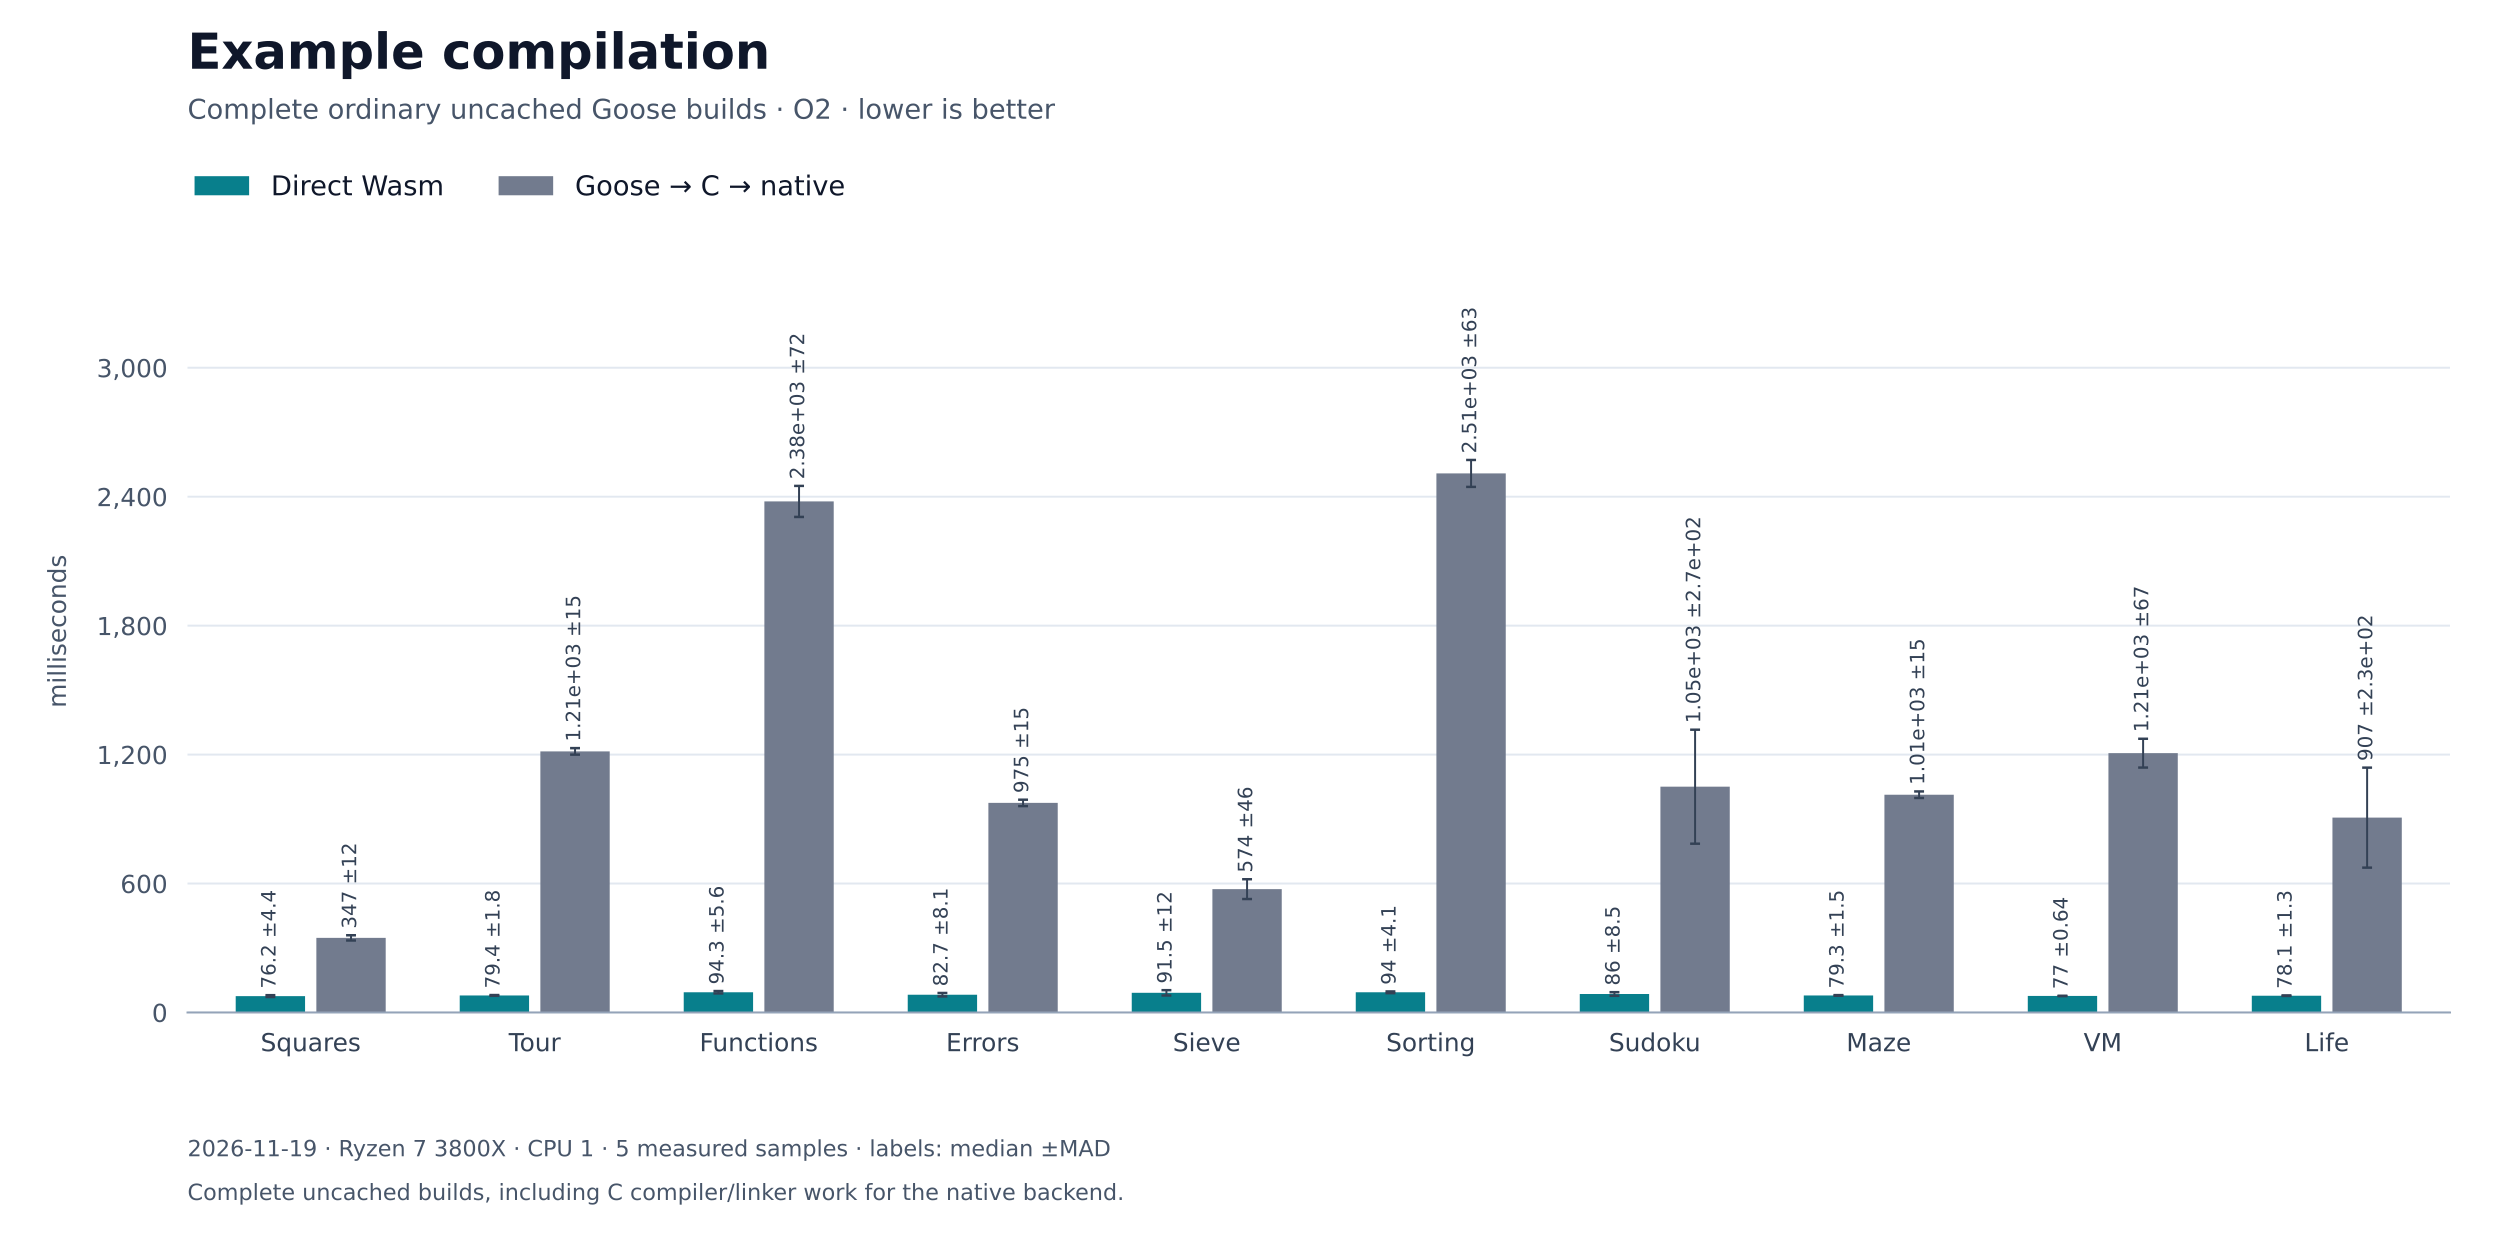
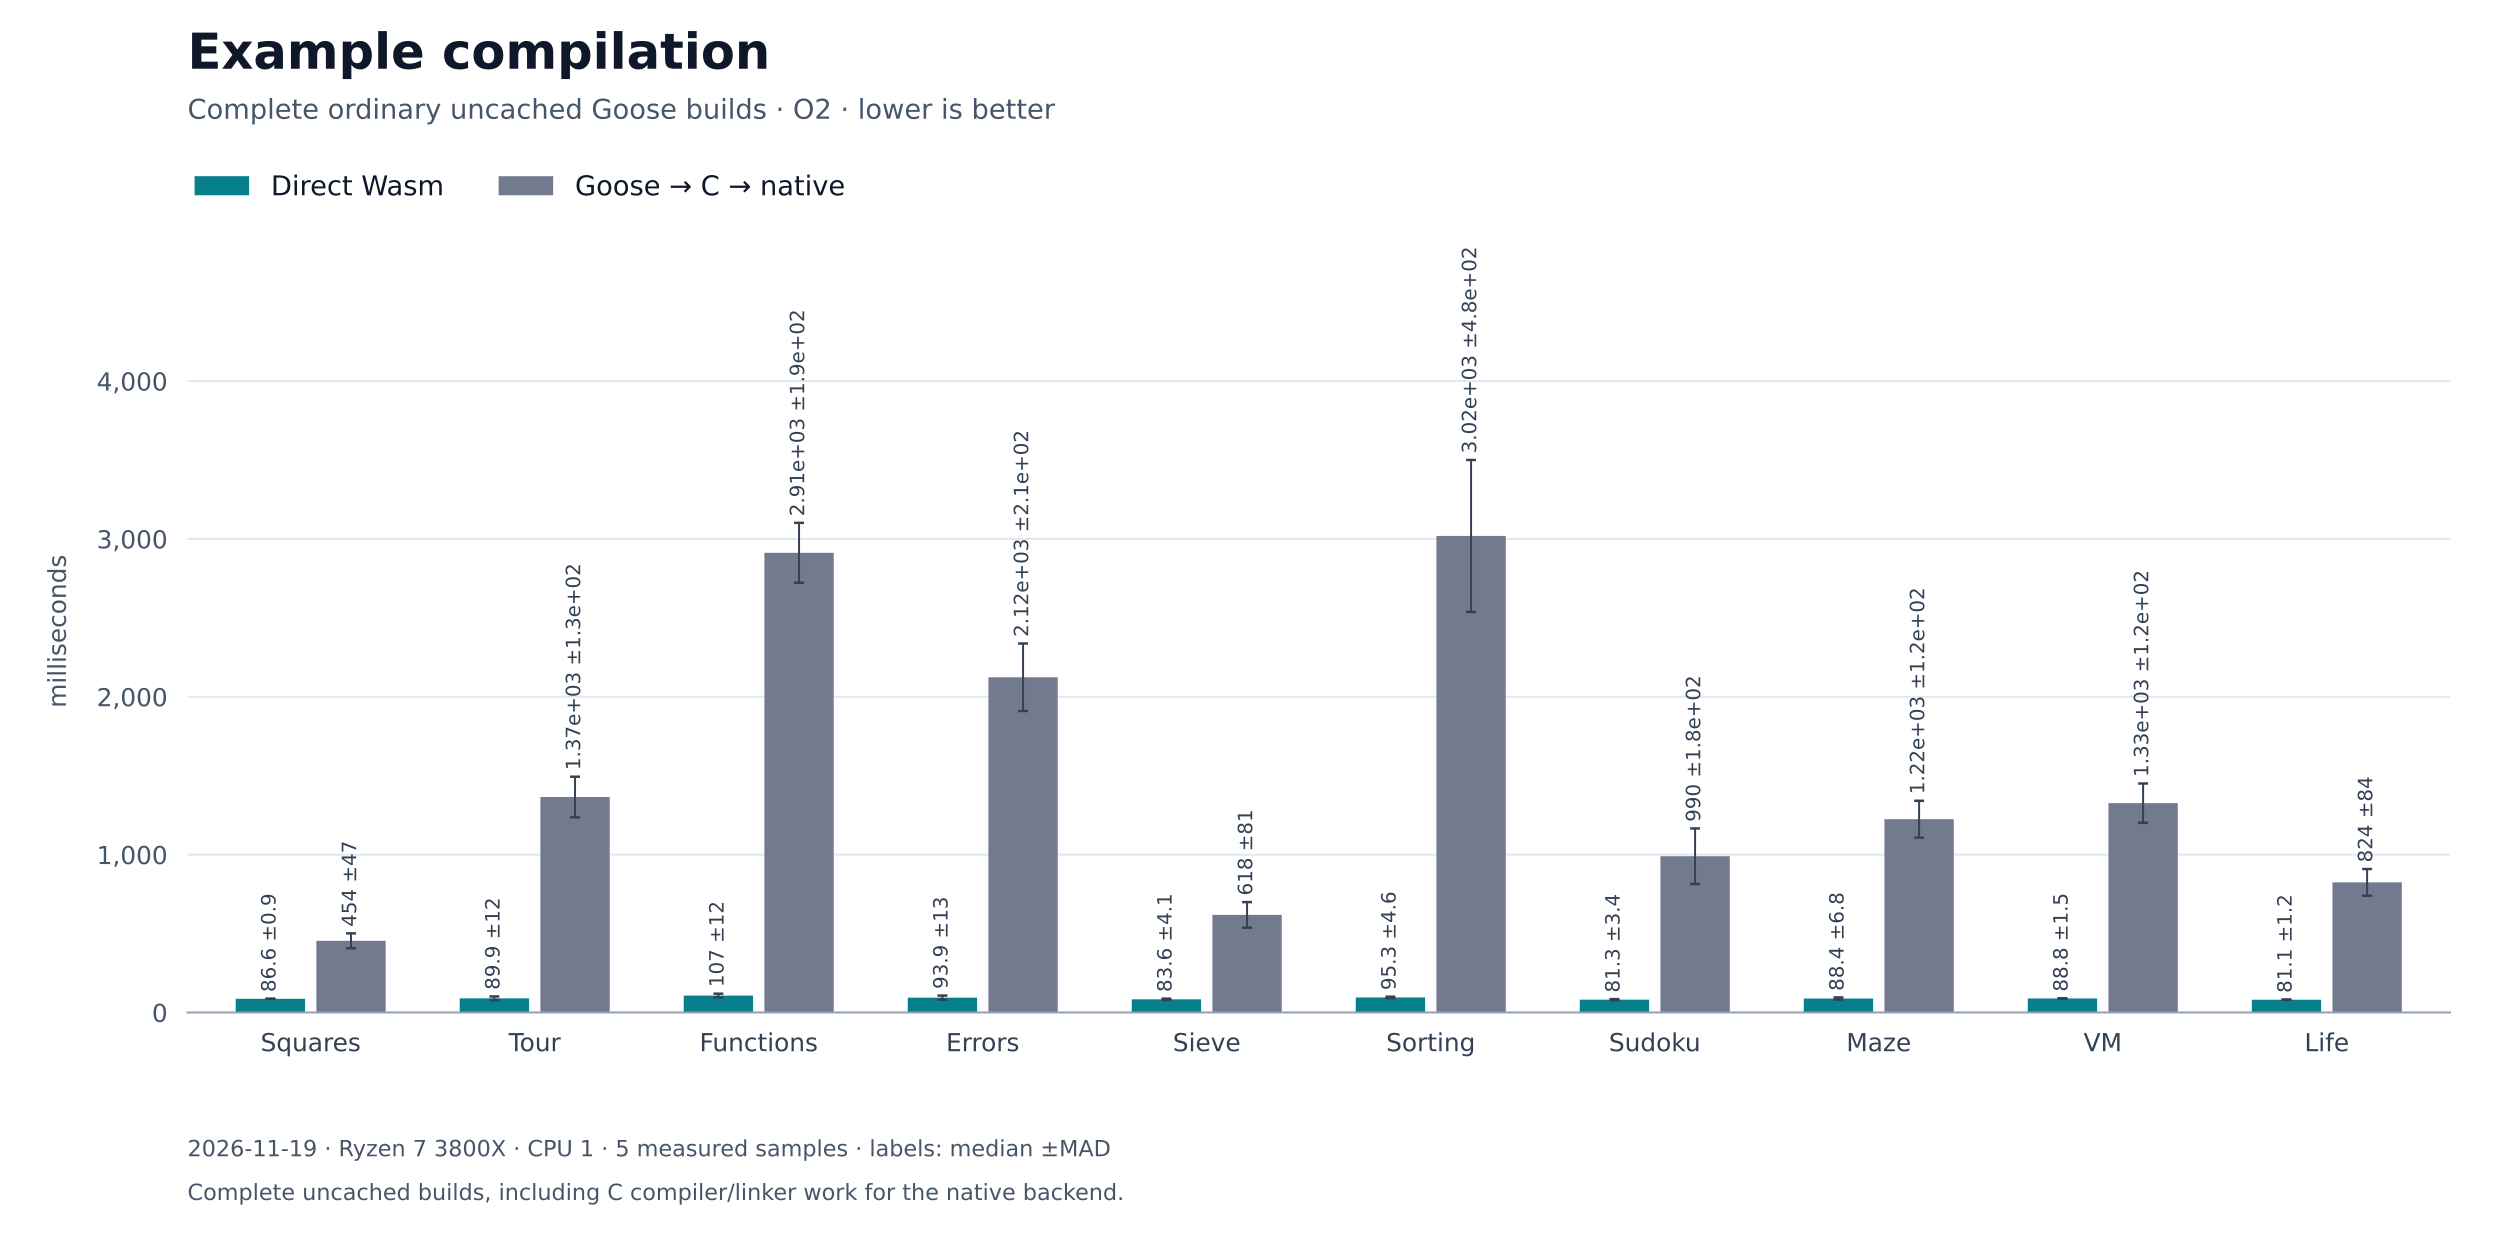
<svg xmlns="http://www.w3.org/2000/svg" xmlns:xlink="http://www.w3.org/1999/xlink" width="1008pt" height="504pt" viewBox="0 0 1008 504" version="1.1">
  <defs>
    <style type="text/css">*{stroke-linejoin: round; stroke-linecap: butt}</style>
  </defs>
  <g id="figure_1">
    <g id="patch_1">
      <path d="M 0 504 L 1008 504 L 1008 0 L 0 0 z " style="fill: #ffffff" />
    </g>
    <g id="axes_1">
      <g id="patch_2">
        <path d="M 75.6 408.24 L 987.84 408.24 L 987.84 100.8 L 75.6 100.8 z " style="fill: #ffffff" />
      </g>
      <g id="matplotlib.axis_1">
        <g id="xtick_1">
          <g id="line2d_1" />
          <g id="text_1">
            <text style="font-size: 10px; font-family: 'DejaVu Sans'; text-anchor: middle; fill: #334155" x="125.276" y="423.838" transform="rotate(-0 125.2764 423.8377)">Squares</text>
          </g>
        </g>
        <g id="xtick_2">
          <g id="line2d_2" />
          <g id="text_2">
            <text style="font-size: 10px; font-family: 'DejaVu Sans'; text-anchor: middle; fill: #334155" x="215.597" y="423.838" transform="rotate(-0 215.5972 423.8377)">Tour</text>
          </g>
        </g>
        <g id="xtick_3">
          <g id="line2d_3" />
          <g id="text_3">
            <text style="font-size: 10px; font-family: 'DejaVu Sans'; text-anchor: middle; fill: #334155" x="305.918" y="423.838" transform="rotate(-0 305.918 423.8384)">Functions</text>
          </g>
        </g>
        <g id="xtick_4">
          <g id="line2d_4" />
          <g id="text_4">
            <text style="font-size: 10px; font-family: 'DejaVu Sans'; text-anchor: middle; fill: #334155" x="396.239" y="423.838" transform="rotate(-0 396.2388 423.8377)">Errors</text>
          </g>
        </g>
        <g id="xtick_5">
          <g id="line2d_5" />
          <g id="text_5">
            <text style="font-size: 10px; font-family: 'DejaVu Sans'; text-anchor: middle; fill: #334155" x="486.56" y="423.838" transform="rotate(-0 486.5596 423.8384)">Sieve</text>
          </g>
        </g>
        <g id="xtick_6">
          <g id="line2d_6" />
          <g id="text_6">
            <text style="font-size: 10px; font-family: 'DejaVu Sans'; text-anchor: middle; fill: #334155" x="576.88" y="423.838" transform="rotate(-0 576.8804 423.8384)">Sorting</text>
          </g>
        </g>
        <g id="xtick_7">
          <g id="line2d_7" />
          <g id="text_7">
            <text style="font-size: 10px; font-family: 'DejaVu Sans'; text-anchor: middle; fill: #334155" x="667.201" y="423.838" transform="rotate(-0 667.2012 423.8384)">Sudoku</text>
          </g>
        </g>
        <g id="xtick_8">
          <g id="line2d_8" />
          <g id="text_8">
            <text style="font-size: 10px; font-family: 'DejaVu Sans'; text-anchor: middle; fill: #334155" x="757.522" y="423.838" transform="rotate(-0 757.522 423.8377)">Maze</text>
          </g>
        </g>
        <g id="xtick_9">
          <g id="line2d_9" />
          <g id="text_9">
            <text style="font-size: 10px; font-family: 'DejaVu Sans'; text-anchor: middle; fill: #334155" x="847.843" y="423.838" transform="rotate(-0 847.8428 423.8377)">VM</text>
          </g>
        </g>
        <g id="xtick_10">
          <g id="line2d_10" />
          <g id="text_10">
            <text style="font-size: 10px; font-family: 'DejaVu Sans'; text-anchor: middle; fill: #334155" x="938.164" y="423.838" transform="rotate(-0 938.1636 423.8384)">Life</text>
          </g>
        </g>
      </g>
      <g id="matplotlib.axis_2">
        <g id="ytick_1">
          <g id="line2d_11">
            <path d="M 75.6 408.24 L 987.84 408.24 " clip-path="url(#p27fe2b42cb)" style="fill: none; stroke: #e2e8f0; stroke-width: 0.8; stroke-linecap: square" />
          </g>
          <g id="line2d_12" />
          <g id="text_11">
            <text style="font-size: 10px; font-family: 'DejaVu Sans'; text-anchor: end; fill: #475569" x="67.6" y="412.039" transform="rotate(-0 67.6 412.0388)">0</text>
          </g>
        </g>
        <g id="ytick_2">
          <g id="line2d_13">
-             <path d="M 75.6 356.248 L 987.84 356.248 " clip-path="url(#p27fe2b42cb)" style="fill: none; stroke: #e2e8f0; stroke-width: 0.8; stroke-linecap: square" />
+             <path d="M 75.6 344.595 L 987.84 344.595 " clip-path="url(#p27fe2b42cb)" style="fill: none; stroke: #e2e8f0; stroke-width: 0.8; stroke-linecap: square" />
          </g>
          <g id="line2d_14" />
          <g id="text_12">
-             <text style="font-size: 10px; font-family: 'DejaVu Sans'; text-anchor: end; fill: #475569" x="67.6" y="360.047" transform="rotate(-0 67.6 360.0468)">600</text>
+             <text style="font-size: 10px; font-family: 'DejaVu Sans'; text-anchor: end; fill: #475569" x="67.6" y="348.394" transform="rotate(-0 67.6 348.3937)">1,000</text>
          </g>
        </g>
        <g id="ytick_3">
          <g id="line2d_15">
-             <path d="M 75.6 304.256 L 987.84 304.256 " clip-path="url(#p27fe2b42cb)" style="fill: none; stroke: #e2e8f0; stroke-width: 0.8; stroke-linecap: square" />
+             <path d="M 75.6 280.95 L 987.84 280.95 " clip-path="url(#p27fe2b42cb)" style="fill: none; stroke: #e2e8f0; stroke-width: 0.8; stroke-linecap: square" />
          </g>
          <g id="line2d_16" />
          <g id="text_13">
-             <text style="font-size: 10px; font-family: 'DejaVu Sans'; text-anchor: end; fill: #475569" x="67.6" y="308.055" transform="rotate(-0 67.6 308.0549)">1,200</text>
+             <text style="font-size: 10px; font-family: 'DejaVu Sans'; text-anchor: end; fill: #475569" x="67.6" y="284.749" transform="rotate(-0 67.6 284.7486)">2,000</text>
          </g>
        </g>
        <g id="ytick_4">
          <g id="line2d_17">
-             <path d="M 75.6 252.264 L 987.84 252.264 " clip-path="url(#p27fe2b42cb)" style="fill: none; stroke: #e2e8f0; stroke-width: 0.8; stroke-linecap: square" />
+             <path d="M 75.6 217.305 L 987.84 217.305 " clip-path="url(#p27fe2b42cb)" style="fill: none; stroke: #e2e8f0; stroke-width: 0.8; stroke-linecap: square" />
          </g>
          <g id="line2d_18" />
          <g id="text_14">
-             <text style="font-size: 10px; font-family: 'DejaVu Sans'; text-anchor: end; fill: #475569" x="67.6" y="256.063" transform="rotate(-0 67.6 256.0629)">1,800</text>
+             <text style="font-size: 10px; font-family: 'DejaVu Sans'; text-anchor: end; fill: #475569" x="67.6" y="221.103" transform="rotate(-0 67.6 221.1035)">3,000</text>
          </g>
        </g>
        <g id="ytick_5">
          <g id="line2d_19">
-             <path d="M 75.6 200.272 L 987.84 200.272 " clip-path="url(#p27fe2b42cb)" style="fill: none; stroke: #e2e8f0; stroke-width: 0.8; stroke-linecap: square" />
+             <path d="M 75.6 153.659 L 987.84 153.659 " clip-path="url(#p27fe2b42cb)" style="fill: none; stroke: #e2e8f0; stroke-width: 0.8; stroke-linecap: square" />
          </g>
          <g id="line2d_20" />
          <g id="text_15">
-             <text style="font-size: 10px; font-family: 'DejaVu Sans'; text-anchor: end; fill: #475569" x="67.6" y="204.071" transform="rotate(-0 67.6 204.0709)">2,400</text>
-           </g>
-         </g>
-         <g id="ytick_6">
-           <g id="line2d_21">
-             <path d="M 75.6 148.28 L 987.84 148.28 " clip-path="url(#p27fe2b42cb)" style="fill: none; stroke: #e2e8f0; stroke-width: 0.8; stroke-linecap: square" />
-           </g>
-           <g id="line2d_22" />
-           <g id="text_16">
-             <text style="font-size: 10px; font-family: 'DejaVu Sans'; text-anchor: end; fill: #475569" x="67.6" y="152.079" transform="rotate(-0 67.6 152.0789)">3,000</text>
-           </g>
-         </g>
-         <g id="text_17">
+             <text style="font-size: 10px; font-family: 'DejaVu Sans'; text-anchor: end; fill: #475569" x="67.6" y="157.458" transform="rotate(-0 67.6 157.4583)">4,000</text>
+           </g>
+         </g>
+         <g id="text_16">
          <text style="font-size: 10px; font-family: 'DejaVu Sans'; text-anchor: middle; fill: #475569" x="26.57" y="254.52" transform="rotate(-90 26.56953 254.52)">milliseconds</text>
        </g>
      </g>
      <g id="patch_3">
-         <path d="M 95.037 408.24 L 123 408.24 L 123 401.634 L 95.037 401.634 z " clip-path="url(#p27fe2b42cb)" style="fill: #087f8c" />
+         <path d="M 95.037 408.24 L 123 408.24 L 123 402.728 L 95.037 402.728 z " clip-path="url(#p27fe2b42cb)" style="fill: #087f8c" />
      </g>
      <g id="patch_4">
-         <path d="M 185.358 408.24 L 213.321 408.24 L 213.321 401.359 L 185.358 401.359 z " clip-path="url(#p27fe2b42cb)" style="fill: #087f8c" />
+         <path d="M 185.358 408.24 L 213.321 408.24 L 213.321 402.517 L 185.358 402.517 z " clip-path="url(#p27fe2b42cb)" style="fill: #087f8c" />
      </g>
      <g id="patch_5">
-         <path d="M 275.679 408.24 L 303.642 408.24 L 303.642 400.071 L 275.679 400.071 z " clip-path="url(#p27fe2b42cb)" style="fill: #087f8c" />
+         <path d="M 275.679 408.24 L 303.642 408.24 L 303.642 401.42 L 275.679 401.42 z " clip-path="url(#p27fe2b42cb)" style="fill: #087f8c" />
      </g>
      <g id="patch_6">
-         <path d="M 365.999 408.24 L 393.963 408.24 L 393.963 401.07 L 365.999 401.07 z " clip-path="url(#p27fe2b42cb)" style="fill: #087f8c" />
+         <path d="M 365.999 408.24 L 393.963 408.24 L 393.963 402.262 L 365.999 402.262 z " clip-path="url(#p27fe2b42cb)" style="fill: #087f8c" />
      </g>
      <g id="patch_7">
-         <path d="M 456.32 408.24 L 484.284 408.24 L 484.284 400.31 L 456.32 400.31 z " clip-path="url(#p27fe2b42cb)" style="fill: #087f8c" />
+         <path d="M 456.32 408.24 L 484.284 408.24 L 484.284 402.919 L 456.32 402.919 z " clip-path="url(#p27fe2b42cb)" style="fill: #087f8c" />
      </g>
      <g id="patch_8">
-         <path d="M 546.641 408.24 L 574.604 408.24 L 574.604 400.091 L 546.641 400.091 z " clip-path="url(#p27fe2b42cb)" style="fill: #087f8c" />
+         <path d="M 546.641 408.24 L 574.604 408.24 L 574.604 402.173 L 546.641 402.173 z " clip-path="url(#p27fe2b42cb)" style="fill: #087f8c" />
      </g>
      <g id="patch_9">
-         <path d="M 636.962 408.24 L 664.925 408.24 L 664.925 400.788 L 636.962 400.788 z " clip-path="url(#p27fe2b42cb)" style="fill: #087f8c" />
+         <path d="M 636.962 408.24 L 664.925 408.24 L 664.925 403.066 L 636.962 403.066 z " clip-path="url(#p27fe2b42cb)" style="fill: #087f8c" />
      </g>
      <g id="patch_10">
-         <path d="M 727.283 408.24 L 755.246 408.24 L 755.246 401.365 L 727.283 401.365 z " clip-path="url(#p27fe2b42cb)" style="fill: #087f8c" />
+         <path d="M 727.283 408.24 L 755.246 408.24 L 755.246 402.613 L 727.283 402.613 z " clip-path="url(#p27fe2b42cb)" style="fill: #087f8c" />
      </g>
      <g id="patch_11">
-         <path d="M 817.603 408.24 L 845.567 408.24 L 845.567 401.567 L 817.603 401.567 z " clip-path="url(#p27fe2b42cb)" style="fill: #087f8c" />
+         <path d="M 817.603 408.24 L 845.567 408.24 L 845.567 402.588 L 817.603 402.588 z " clip-path="url(#p27fe2b42cb)" style="fill: #087f8c" />
      </g>
      <g id="patch_12">
-         <path d="M 907.924 408.24 L 935.887 408.24 L 935.887 401.469 L 907.924 401.469 z " clip-path="url(#p27fe2b42cb)" style="fill: #087f8c" />
+         <path d="M 907.924 408.24 L 935.887 408.24 L 935.887 403.08 L 907.924 403.08 z " clip-path="url(#p27fe2b42cb)" style="fill: #087f8c" />
      </g>
      <g id="patch_13">
-         <path d="M 127.553 408.24 L 155.516 408.24 L 155.516 378.151 L 127.553 378.151 z " clip-path="url(#p27fe2b42cb)" style="fill: #727b8e" />
+         <path d="M 127.553 408.24 L 155.516 408.24 L 155.516 379.329 L 127.553 379.329 z " clip-path="url(#p27fe2b42cb)" style="fill: #727b8e" />
      </g>
      <g id="patch_14">
-         <path d="M 217.873 408.24 L 245.837 408.24 L 245.837 302.961 L 217.873 302.961 z " clip-path="url(#p27fe2b42cb)" style="fill: #727b8e" />
+         <path d="M 217.873 408.24 L 245.837 408.24 L 245.837 321.35 L 217.873 321.35 z " clip-path="url(#p27fe2b42cb)" style="fill: #727b8e" />
      </g>
      <g id="patch_15">
-         <path d="M 308.194 408.24 L 336.157 408.24 L 336.157 202.167 L 308.194 202.167 z " clip-path="url(#p27fe2b42cb)" style="fill: #727b8e" />
+         <path d="M 308.194 408.24 L 336.157 408.24 L 336.157 222.886 L 308.194 222.886 z " clip-path="url(#p27fe2b42cb)" style="fill: #727b8e" />
      </g>
      <g id="patch_16">
-         <path d="M 398.515 408.24 L 426.478 408.24 L 426.478 323.727 L 398.515 323.727 z " clip-path="url(#p27fe2b42cb)" style="fill: #727b8e" />
+         <path d="M 398.515 408.24 L 426.478 408.24 L 426.478 273.061 L 398.515 273.061 z " clip-path="url(#p27fe2b42cb)" style="fill: #727b8e" />
      </g>
      <g id="patch_17">
-         <path d="M 488.836 408.24 L 516.799 408.24 L 516.799 358.495 L 488.836 358.495 z " clip-path="url(#p27fe2b42cb)" style="fill: #727b8e" />
+         <path d="M 488.836 408.24 L 516.799 408.24 L 516.799 368.877 L 488.836 368.877 z " clip-path="url(#p27fe2b42cb)" style="fill: #727b8e" />
      </g>
      <g id="patch_18">
-         <path d="M 579.156 408.24 L 607.12 408.24 L 607.12 190.886 L 579.156 190.886 z " clip-path="url(#p27fe2b42cb)" style="fill: #727b8e" />
+         <path d="M 579.156 408.24 L 607.12 408.24 L 607.12 216.083 L 579.156 216.083 z " clip-path="url(#p27fe2b42cb)" style="fill: #727b8e" />
      </g>
      <g id="patch_19">
-         <path d="M 669.477 408.24 L 697.441 408.24 L 697.441 317.197 L 669.477 317.197 z " clip-path="url(#p27fe2b42cb)" style="fill: #727b8e" />
+         <path d="M 669.477 408.24 L 697.441 408.24 L 697.441 345.211 L 669.477 345.211 z " clip-path="url(#p27fe2b42cb)" style="fill: #727b8e" />
      </g>
      <g id="patch_20">
-         <path d="M 759.798 408.24 L 787.761 408.24 L 787.761 320.431 L 759.798 320.431 z " clip-path="url(#p27fe2b42cb)" style="fill: #727b8e" />
+         <path d="M 759.798 408.24 L 787.761 408.24 L 787.761 330.304 L 759.798 330.304 z " clip-path="url(#p27fe2b42cb)" style="fill: #727b8e" />
      </g>
      <g id="patch_21">
-         <path d="M 850.119 408.24 L 878.082 408.24 L 878.082 303.675 L 850.119 303.675 z " clip-path="url(#p27fe2b42cb)" style="fill: #727b8e" />
+         <path d="M 850.119 408.24 L 878.082 408.24 L 878.082 323.833 L 850.119 323.833 z " clip-path="url(#p27fe2b42cb)" style="fill: #727b8e" />
      </g>
      <g id="patch_22">
-         <path d="M 940.44 408.24 L 968.403 408.24 L 968.403 329.66 L 940.44 329.66 z " clip-path="url(#p27fe2b42cb)" style="fill: #727b8e" />
+         <path d="M 940.44 408.24 L 968.403 408.24 L 968.403 355.767 L 940.44 355.767 z " clip-path="url(#p27fe2b42cb)" style="fill: #727b8e" />
      </g>
      <g id="LineCollection_1">
-         <path d="M 109.019 402.013 L 109.019 401.254 " clip-path="url(#p27fe2b42cb)" style="fill: none; stroke: #334155; stroke-width: 0.8" />
-         <path d="M 199.339 401.511 L 199.339 401.206 " clip-path="url(#p27fe2b42cb)" style="fill: none; stroke: #334155; stroke-width: 0.8" />
-         <path d="M 289.66 400.558 L 289.66 399.585 " clip-path="url(#p27fe2b42cb)" style="fill: none; stroke: #334155; stroke-width: 0.8" />
-         <path d="M 379.981 401.772 L 379.981 400.369 " clip-path="url(#p27fe2b42cb)" style="fill: none; stroke: #334155; stroke-width: 0.8" />
-         <path d="M 470.302 401.39 L 470.302 399.23 " clip-path="url(#p27fe2b42cb)" style="fill: none; stroke: #334155; stroke-width: 0.8" />
-         <path d="M 560.623 400.444 L 560.623 399.739 " clip-path="url(#p27fe2b42cb)" style="fill: none; stroke: #334155; stroke-width: 0.8" />
-         <path d="M 650.943 401.521 L 650.943 400.055 " clip-path="url(#p27fe2b42cb)" style="fill: none; stroke: #334155; stroke-width: 0.8" />
-         <path d="M 741.264 401.495 L 741.264 401.236 " clip-path="url(#p27fe2b42cb)" style="fill: none; stroke: #334155; stroke-width: 0.8" />
-         <path d="M 831.585 401.622 L 831.585 401.512 " clip-path="url(#p27fe2b42cb)" style="fill: none; stroke: #334155; stroke-width: 0.8" />
-         <path d="M 921.906 401.581 L 921.906 401.357 " clip-path="url(#p27fe2b42cb)" style="fill: none; stroke: #334155; stroke-width: 0.8" />
-       </g>
-       <g id="line2d_23">
+         <path d="M 109.019 402.785 L 109.019 402.671 " clip-path="url(#p27fe2b42cb)" style="fill: none; stroke: #334155; stroke-width: 0.8" />
+         <path d="M 199.339 403.278 L 199.339 401.757 " clip-path="url(#p27fe2b42cb)" style="fill: none; stroke: #334155; stroke-width: 0.8" />
+         <path d="M 289.66 402.177 L 289.66 400.662 " clip-path="url(#p27fe2b42cb)" style="fill: none; stroke: #334155; stroke-width: 0.8" />
+         <path d="M 379.981 403.108 L 379.981 401.417 " clip-path="url(#p27fe2b42cb)" style="fill: none; stroke: #334155; stroke-width: 0.8" />
+         <path d="M 470.302 403.181 L 470.302 402.656 " clip-path="url(#p27fe2b42cb)" style="fill: none; stroke: #334155; stroke-width: 0.8" />
+         <path d="M 560.623 402.468 L 560.623 401.878 " clip-path="url(#p27fe2b42cb)" style="fill: none; stroke: #334155; stroke-width: 0.8" />
+         <path d="M 650.943 403.279 L 650.943 402.852 " clip-path="url(#p27fe2b42cb)" style="fill: none; stroke: #334155; stroke-width: 0.8" />
+         <path d="M 741.264 403.049 L 741.264 402.178 " clip-path="url(#p27fe2b42cb)" style="fill: none; stroke: #334155; stroke-width: 0.8" />
+         <path d="M 831.585 402.686 L 831.585 402.491 " clip-path="url(#p27fe2b42cb)" style="fill: none; stroke: #334155; stroke-width: 0.8" />
+         <path d="M 921.906 403.154 L 921.906 403.006 " clip-path="url(#p27fe2b42cb)" style="fill: none; stroke: #334155; stroke-width: 0.8" />
+       </g>
+       <g id="line2d_21">
        <defs>
          <path id="m630ef24590" d="M 2 0 L -2 -0 " style="stroke: #334155" />
        </defs>
        <g clip-path="url(#p27fe2b42cb)">
-           <use xlink:href="#m630ef24590" x="109.019" y="402.013" style="fill: #1f77b4; stroke: #334155" />
-           <use xlink:href="#m630ef24590" x="199.339" y="401.511" style="fill: #1f77b4; stroke: #334155" />
-           <use xlink:href="#m630ef24590" x="289.66" y="400.558" style="fill: #1f77b4; stroke: #334155" />
-           <use xlink:href="#m630ef24590" x="379.981" y="401.772" style="fill: #1f77b4; stroke: #334155" />
-           <use xlink:href="#m630ef24590" x="470.302" y="401.39" style="fill: #1f77b4; stroke: #334155" />
-           <use xlink:href="#m630ef24590" x="560.623" y="400.444" style="fill: #1f77b4; stroke: #334155" />
-           <use xlink:href="#m630ef24590" x="650.943" y="401.521" style="fill: #1f77b4; stroke: #334155" />
-           <use xlink:href="#m630ef24590" x="741.264" y="401.495" style="fill: #1f77b4; stroke: #334155" />
-           <use xlink:href="#m630ef24590" x="831.585" y="401.622" style="fill: #1f77b4; stroke: #334155" />
-           <use xlink:href="#m630ef24590" x="921.906" y="401.581" style="fill: #1f77b4; stroke: #334155" />
+           <use xlink:href="#m630ef24590" x="109.019" y="402.785" style="fill: #1f77b4; stroke: #334155" />
+           <use xlink:href="#m630ef24590" x="199.339" y="403.278" style="fill: #1f77b4; stroke: #334155" />
+           <use xlink:href="#m630ef24590" x="289.66" y="402.177" style="fill: #1f77b4; stroke: #334155" />
+           <use xlink:href="#m630ef24590" x="379.981" y="403.108" style="fill: #1f77b4; stroke: #334155" />
+           <use xlink:href="#m630ef24590" x="470.302" y="403.181" style="fill: #1f77b4; stroke: #334155" />
+           <use xlink:href="#m630ef24590" x="560.623" y="402.468" style="fill: #1f77b4; stroke: #334155" />
+           <use xlink:href="#m630ef24590" x="650.943" y="403.279" style="fill: #1f77b4; stroke: #334155" />
+           <use xlink:href="#m630ef24590" x="741.264" y="403.049" style="fill: #1f77b4; stroke: #334155" />
+           <use xlink:href="#m630ef24590" x="831.585" y="402.686" style="fill: #1f77b4; stroke: #334155" />
+           <use xlink:href="#m630ef24590" x="921.906" y="403.154" style="fill: #1f77b4; stroke: #334155" />
+         </g>
+       </g>
+       <g id="line2d_22">
+         <g clip-path="url(#p27fe2b42cb)">
+           <use xlink:href="#m630ef24590" x="109.019" y="402.671" style="fill: #1f77b4; stroke: #334155" />
+           <use xlink:href="#m630ef24590" x="199.339" y="401.757" style="fill: #1f77b4; stroke: #334155" />
+           <use xlink:href="#m630ef24590" x="289.66" y="400.662" style="fill: #1f77b4; stroke: #334155" />
+           <use xlink:href="#m630ef24590" x="379.981" y="401.417" style="fill: #1f77b4; stroke: #334155" />
+           <use xlink:href="#m630ef24590" x="470.302" y="402.656" style="fill: #1f77b4; stroke: #334155" />
+           <use xlink:href="#m630ef24590" x="560.623" y="401.878" style="fill: #1f77b4; stroke: #334155" />
+           <use xlink:href="#m630ef24590" x="650.943" y="402.852" style="fill: #1f77b4; stroke: #334155" />
+           <use xlink:href="#m630ef24590" x="741.264" y="402.178" style="fill: #1f77b4; stroke: #334155" />
+           <use xlink:href="#m630ef24590" x="831.585" y="402.491" style="fill: #1f77b4; stroke: #334155" />
+           <use xlink:href="#m630ef24590" x="921.906" y="403.006" style="fill: #1f77b4; stroke: #334155" />
+         </g>
+       </g>
+       <g id="LineCollection_2">
+         <path d="M 141.534 382.321 L 141.534 376.336 " clip-path="url(#p27fe2b42cb)" style="fill: none; stroke: #334155; stroke-width: 0.8" />
+         <path d="M 231.855 329.526 L 231.855 313.174 " clip-path="url(#p27fe2b42cb)" style="fill: none; stroke: #334155; stroke-width: 0.8" />
+         <path d="M 322.176 234.965 L 322.176 210.807 " clip-path="url(#p27fe2b42cb)" style="fill: none; stroke: #334155; stroke-width: 0.8" />
+         <path d="M 412.497 286.657 L 412.497 259.464 " clip-path="url(#p27fe2b42cb)" style="fill: none; stroke: #334155; stroke-width: 0.8" />
+         <path d="M 502.817 374.035 L 502.817 363.72 " clip-path="url(#p27fe2b42cb)" style="fill: none; stroke: #334155; stroke-width: 0.8" />
+         <path d="M 593.138 246.709 L 593.138 185.457 " clip-path="url(#p27fe2b42cb)" style="fill: none; stroke: #334155; stroke-width: 0.8" />
+         <path d="M 683.459 356.401 L 683.459 334.021 " clip-path="url(#p27fe2b42cb)" style="fill: none; stroke: #334155; stroke-width: 0.8" />
+         <path d="M 773.78 337.725 L 773.78 322.883 " clip-path="url(#p27fe2b42cb)" style="fill: none; stroke: #334155; stroke-width: 0.8" />
+         <path d="M 864.101 331.752 L 864.101 315.915 " clip-path="url(#p27fe2b42cb)" style="fill: none; stroke: #334155; stroke-width: 0.8" />
+         <path d="M 954.421 361.14 L 954.421 350.394 " clip-path="url(#p27fe2b42cb)" style="fill: none; stroke: #334155; stroke-width: 0.8" />
+       </g>
+       <g id="line2d_23">
+         <g clip-path="url(#p27fe2b42cb)">
+           <use xlink:href="#m630ef24590" x="141.534" y="382.321" style="fill: #1f77b4; stroke: #334155" />
+           <use xlink:href="#m630ef24590" x="231.855" y="329.526" style="fill: #1f77b4; stroke: #334155" />
+           <use xlink:href="#m630ef24590" x="322.176" y="234.965" style="fill: #1f77b4; stroke: #334155" />
+           <use xlink:href="#m630ef24590" x="412.497" y="286.657" style="fill: #1f77b4; stroke: #334155" />
+           <use xlink:href="#m630ef24590" x="502.817" y="374.035" style="fill: #1f77b4; stroke: #334155" />
+           <use xlink:href="#m630ef24590" x="593.138" y="246.709" style="fill: #1f77b4; stroke: #334155" />
+           <use xlink:href="#m630ef24590" x="683.459" y="356.401" style="fill: #1f77b4; stroke: #334155" />
+           <use xlink:href="#m630ef24590" x="773.78" y="337.725" style="fill: #1f77b4; stroke: #334155" />
+           <use xlink:href="#m630ef24590" x="864.101" y="331.752" style="fill: #1f77b4; stroke: #334155" />
+           <use xlink:href="#m630ef24590" x="954.421" y="361.14" style="fill: #1f77b4; stroke: #334155" />
        </g>
      </g>
      <g id="line2d_24">
        <g clip-path="url(#p27fe2b42cb)">
-           <use xlink:href="#m630ef24590" x="109.019" y="401.254" style="fill: #1f77b4; stroke: #334155" />
-           <use xlink:href="#m630ef24590" x="199.339" y="401.206" style="fill: #1f77b4; stroke: #334155" />
-           <use xlink:href="#m630ef24590" x="289.66" y="399.585" style="fill: #1f77b4; stroke: #334155" />
-           <use xlink:href="#m630ef24590" x="379.981" y="400.369" style="fill: #1f77b4; stroke: #334155" />
-           <use xlink:href="#m630ef24590" x="470.302" y="399.23" style="fill: #1f77b4; stroke: #334155" />
-           <use xlink:href="#m630ef24590" x="560.623" y="399.739" style="fill: #1f77b4; stroke: #334155" />
-           <use xlink:href="#m630ef24590" x="650.943" y="400.055" style="fill: #1f77b4; stroke: #334155" />
-           <use xlink:href="#m630ef24590" x="741.264" y="401.236" style="fill: #1f77b4; stroke: #334155" />
-           <use xlink:href="#m630ef24590" x="831.585" y="401.512" style="fill: #1f77b4; stroke: #334155" />
-           <use xlink:href="#m630ef24590" x="921.906" y="401.357" style="fill: #1f77b4; stroke: #334155" />
-         </g>
-       </g>
-       <g id="LineCollection_2">
-         <path d="M 141.534 379.202 L 141.534 377.099 " clip-path="url(#p27fe2b42cb)" style="fill: none; stroke: #334155; stroke-width: 0.8" />
-         <path d="M 231.855 304.275 L 231.855 301.646 " clip-path="url(#p27fe2b42cb)" style="fill: none; stroke: #334155; stroke-width: 0.8" />
-         <path d="M 322.176 208.428 L 322.176 195.906 " clip-path="url(#p27fe2b42cb)" style="fill: none; stroke: #334155; stroke-width: 0.8" />
-         <path d="M 412.497 325.023 L 412.497 322.431 " clip-path="url(#p27fe2b42cb)" style="fill: none; stroke: #334155; stroke-width: 0.8" />
-         <path d="M 502.817 362.489 L 502.817 354.501 " clip-path="url(#p27fe2b42cb)" style="fill: none; stroke: #334155; stroke-width: 0.8" />
-         <path d="M 593.138 196.315 L 593.138 185.457 " clip-path="url(#p27fe2b42cb)" style="fill: none; stroke: #334155; stroke-width: 0.8" />
-         <path d="M 683.459 340.169 L 683.459 294.225 " clip-path="url(#p27fe2b42cb)" style="fill: none; stroke: #334155; stroke-width: 0.8" />
-         <path d="M 773.78 321.746 L 773.78 319.116 " clip-path="url(#p27fe2b42cb)" style="fill: none; stroke: #334155; stroke-width: 0.8" />
-         <path d="M 864.101 309.484 L 864.101 297.866 " clip-path="url(#p27fe2b42cb)" style="fill: none; stroke: #334155; stroke-width: 0.8" />
-         <path d="M 954.421 349.822 L 954.421 309.499 " clip-path="url(#p27fe2b42cb)" style="fill: none; stroke: #334155; stroke-width: 0.8" />
-       </g>
-       <g id="line2d_25">
-         <g clip-path="url(#p27fe2b42cb)">
-           <use xlink:href="#m630ef24590" x="141.534" y="379.202" style="fill: #1f77b4; stroke: #334155" />
-           <use xlink:href="#m630ef24590" x="231.855" y="304.275" style="fill: #1f77b4; stroke: #334155" />
-           <use xlink:href="#m630ef24590" x="322.176" y="208.428" style="fill: #1f77b4; stroke: #334155" />
-           <use xlink:href="#m630ef24590" x="412.497" y="325.023" style="fill: #1f77b4; stroke: #334155" />
-           <use xlink:href="#m630ef24590" x="502.817" y="362.489" style="fill: #1f77b4; stroke: #334155" />
-           <use xlink:href="#m630ef24590" x="593.138" y="196.315" style="fill: #1f77b4; stroke: #334155" />
-           <use xlink:href="#m630ef24590" x="683.459" y="340.169" style="fill: #1f77b4; stroke: #334155" />
-           <use xlink:href="#m630ef24590" x="773.78" y="321.746" style="fill: #1f77b4; stroke: #334155" />
-           <use xlink:href="#m630ef24590" x="864.101" y="309.484" style="fill: #1f77b4; stroke: #334155" />
-           <use xlink:href="#m630ef24590" x="954.421" y="349.822" style="fill: #1f77b4; stroke: #334155" />
-         </g>
-       </g>
-       <g id="line2d_26">
-         <g clip-path="url(#p27fe2b42cb)">
-           <use xlink:href="#m630ef24590" x="141.534" y="377.099" style="fill: #1f77b4; stroke: #334155" />
-           <use xlink:href="#m630ef24590" x="231.855" y="301.646" style="fill: #1f77b4; stroke: #334155" />
-           <use xlink:href="#m630ef24590" x="322.176" y="195.906" style="fill: #1f77b4; stroke: #334155" />
-           <use xlink:href="#m630ef24590" x="412.497" y="322.431" style="fill: #1f77b4; stroke: #334155" />
-           <use xlink:href="#m630ef24590" x="502.817" y="354.501" style="fill: #1f77b4; stroke: #334155" />
+           <use xlink:href="#m630ef24590" x="141.534" y="376.336" style="fill: #1f77b4; stroke: #334155" />
+           <use xlink:href="#m630ef24590" x="231.855" y="313.174" style="fill: #1f77b4; stroke: #334155" />
+           <use xlink:href="#m630ef24590" x="322.176" y="210.807" style="fill: #1f77b4; stroke: #334155" />
+           <use xlink:href="#m630ef24590" x="412.497" y="259.464" style="fill: #1f77b4; stroke: #334155" />
+           <use xlink:href="#m630ef24590" x="502.817" y="363.72" style="fill: #1f77b4; stroke: #334155" />
          <use xlink:href="#m630ef24590" x="593.138" y="185.457" style="fill: #1f77b4; stroke: #334155" />
-           <use xlink:href="#m630ef24590" x="683.459" y="294.225" style="fill: #1f77b4; stroke: #334155" />
-           <use xlink:href="#m630ef24590" x="773.78" y="319.116" style="fill: #1f77b4; stroke: #334155" />
-           <use xlink:href="#m630ef24590" x="864.101" y="297.866" style="fill: #1f77b4; stroke: #334155" />
-           <use xlink:href="#m630ef24590" x="954.421" y="309.499" style="fill: #1f77b4; stroke: #334155" />
+           <use xlink:href="#m630ef24590" x="683.459" y="334.021" style="fill: #1f77b4; stroke: #334155" />
+           <use xlink:href="#m630ef24590" x="773.78" y="322.883" style="fill: #1f77b4; stroke: #334155" />
+           <use xlink:href="#m630ef24590" x="864.101" y="315.915" style="fill: #1f77b4; stroke: #334155" />
+           <use xlink:href="#m630ef24590" x="954.421" y="350.394" style="fill: #1f77b4; stroke: #334155" />
        </g>
      </g>
      <g id="patch_23">
        <path d="M 75.6 408.24 L 987.84 408.24 " style="fill: none; stroke: #94a3b8; stroke-width: 0.8; stroke-linejoin: miter; stroke-linecap: square" />
      </g>
+       <g id="text_17">
+         <text style="font-size: 8px; font-family: 'DejaVu Sans'; fill: #334155" transform="translate(111.0968 399.9973) rotate(-90)">86.6 ±0.9</text>
+       </g>
      <g id="text_18">
-         <text style="font-size: 8px; font-family: 'DejaVu Sans'; fill: #334155" transform="translate(111.0968 398.5809) rotate(-90)">76.2 ±4.4</text>
+         <text style="font-size: 8px; font-family: 'DejaVu Sans'; fill: #334155" transform="translate(201.4176 399.0836) rotate(-90)">89.9 ±12</text>
      </g>
      <g id="text_19">
-         <text style="font-size: 8px; font-family: 'DejaVu Sans'; fill: #334155" transform="translate(201.4176 398.5328) rotate(-90)">79.4 ±1.8</text>
+         <text style="font-size: 8px; font-family: 'DejaVu Sans'; fill: #334155" transform="translate(291.7384 397.9885) rotate(-90)">107 ±12</text>
      </g>
      <g id="text_20">
-         <text style="font-size: 8px; font-family: 'DejaVu Sans'; fill: #334155" transform="translate(291.7384 396.9112) rotate(-90)">94.3 ±5.6</text>
+         <text style="font-size: 8px; font-family: 'DejaVu Sans'; fill: #334155" transform="translate(382.0592 398.7431) rotate(-90)">93.9 ±13</text>
      </g>
      <g id="text_21">
-         <text style="font-size: 8px; font-family: 'DejaVu Sans'; fill: #334155" transform="translate(382.0592 397.6954) rotate(-90)">82.7 ±8.1</text>
+         <text style="font-size: 8px; font-family: 'DejaVu Sans'; fill: #334155" transform="translate(472.38 399.9827) rotate(-90)">83.6 ±4.1</text>
      </g>
      <g id="text_22">
-         <text style="font-size: 8px; font-family: 'DejaVu Sans'; fill: #334155" transform="translate(472.38 396.5567) rotate(-90)">91.5 ±12</text>
+         <text style="font-size: 8px; font-family: 'DejaVu Sans'; fill: #334155" transform="translate(562.7008 399.2042) rotate(-90)">95.3 ±4.6</text>
      </g>
      <g id="text_23">
-         <text style="font-size: 8px; font-family: 'DejaVu Sans'; fill: #334155" transform="translate(562.7008 397.0652) rotate(-90)">94 ±4.1</text>
+         <text style="font-size: 8px; font-family: 'DejaVu Sans'; fill: #334155" transform="translate(653.0216 400.1789) rotate(-90)">81.3 ±3.4</text>
      </g>
      <g id="text_24">
-         <text style="font-size: 8px; font-family: 'DejaVu Sans'; fill: #334155" transform="translate(653.0216 397.3818) rotate(-90)">86 ±8.5</text>
+         <text style="font-size: 8px; font-family: 'DejaVu Sans'; fill: #334155" transform="translate(743.3424 399.5046) rotate(-90)">88.4 ±6.8</text>
      </g>
      <g id="text_25">
-         <text style="font-size: 8px; font-family: 'DejaVu Sans'; fill: #334155" transform="translate(743.3424 398.5623) rotate(-90)">79.3 ±1.5</text>
+         <text style="font-size: 8px; font-family: 'DejaVu Sans'; fill: #334155" transform="translate(833.6632 399.8172) rotate(-90)">88.8 ±1.5</text>
      </g>
      <g id="text_26">
-         <text style="font-size: 8px; font-family: 'DejaVu Sans'; fill: #334155" transform="translate(833.6632 398.8384) rotate(-90)">77 ±0.64</text>
+         <text style="font-size: 8px; font-family: 'DejaVu Sans'; fill: #334155" transform="translate(923.9839 400.3327) rotate(-90)">81.1 ±1.2</text>
      </g>
      <g id="text_27">
-         <text style="font-size: 8px; font-family: 'DejaVu Sans'; fill: #334155" transform="translate(923.9839 398.6832) rotate(-90)">78.1 ±1.3</text>
+         <text style="font-size: 8px; font-family: 'DejaVu Sans'; fill: #334155" transform="translate(143.6123 373.6629) rotate(-90)">454 ±47</text>
      </g>
      <g id="text_28">
-         <text style="font-size: 8px; font-family: 'DejaVu Sans'; fill: #334155" transform="translate(143.6123 374.4259) rotate(-90)">347 ±12</text>
+         <text style="font-size: 8px; font-family: 'DejaVu Sans'; fill: #334155" transform="translate(233.9331 310.501) rotate(-90)">1.37e+03 ±1.3e+02</text>
      </g>
      <g id="text_29">
-         <text style="font-size: 8px; font-family: 'DejaVu Sans'; fill: #334155" transform="translate(233.9331 298.9725) rotate(-90)">1.21e+03 ±15</text>
+         <text style="font-size: 8px; font-family: 'DejaVu Sans'; fill: #334155" transform="translate(324.2539 208.1332) rotate(-90)">2.91e+03 ±1.9e+02</text>
      </g>
      <g id="text_30">
-         <text style="font-size: 8px; font-family: 'DejaVu Sans'; fill: #334155" transform="translate(324.2539 193.2321) rotate(-90)">2.38e+03 ±72</text>
+         <text style="font-size: 8px; font-family: 'DejaVu Sans'; fill: #334155" transform="translate(414.5747 256.7902) rotate(-90)">2.12e+03 ±2.1e+02</text>
      </g>
      <g id="text_31">
-         <text style="font-size: 8px; font-family: 'DejaVu Sans'; fill: #334155" transform="translate(414.5747 319.7575) rotate(-90)">975 ±15</text>
+         <text style="font-size: 8px; font-family: 'DejaVu Sans'; fill: #334155" transform="translate(504.8955 361.0467) rotate(-90)">618 ±81</text>
      </g>
      <g id="text_32">
-         <text style="font-size: 8px; font-family: 'DejaVu Sans'; fill: #334155" transform="translate(504.8955 351.8277) rotate(-90)">574 ±46</text>
+         <text style="font-size: 8px; font-family: 'DejaVu Sans'; fill: #334155" transform="translate(595.2163 182.784) rotate(-90)">3.02e+03 ±4.8e+02</text>
      </g>
      <g id="text_33">
-         <text style="font-size: 8px; font-family: 'DejaVu Sans'; fill: #334155" transform="translate(595.2163 182.784) rotate(-90)">2.51e+03 ±63</text>
+         <text style="font-size: 8px; font-family: 'DejaVu Sans'; fill: #334155" transform="translate(685.5371 331.3474) rotate(-90)">990 ±1.8e+02</text>
      </g>
      <g id="text_34">
-         <text style="font-size: 8px; font-family: 'DejaVu Sans'; fill: #334155" transform="translate(685.5371 291.5514) rotate(-90)">1.05e+03 ±2.7e+02</text>
+         <text style="font-size: 8px; font-family: 'DejaVu Sans'; fill: #334155" transform="translate(775.8578 320.2097) rotate(-90)">1.22e+03 ±1.2e+02</text>
      </g>
      <g id="text_35">
-         <text style="font-size: 8px; font-family: 'DejaVu Sans'; fill: #334155" transform="translate(775.8578 316.4425) rotate(-90)">1.01e+03 ±15</text>
+         <text style="font-size: 8px; font-family: 'DejaVu Sans'; fill: #334155" transform="translate(866.1786 313.2413) rotate(-90)">1.33e+03 ±1.2e+02</text>
      </g>
      <g id="text_36">
-         <text style="font-size: 8px; font-family: 'DejaVu Sans'; fill: #334155" transform="translate(866.1786 295.1924) rotate(-90)">1.21e+03 ±67</text>
-       </g>
-       <g id="text_37">
-         <text style="font-size: 8px; font-family: 'DejaVu Sans'; fill: #334155" transform="translate(956.4994 306.8257) rotate(-90)">907 ±2.3e+02</text>
-       </g>
+         <text style="font-size: 8px; font-family: 'DejaVu Sans'; fill: #334155" transform="translate(956.4994 347.7207) rotate(-90)">824 ±84</text>
+       </g>
+     </g>
+     <g id="text_37">
+       <text style="font-weight: 700; font-size: 20px; font-family: 'DejaVu Sans'; text-anchor: start; fill: #0f172a" x="75.6" y="27.72" transform="rotate(-0 75.6 27.72)">Example compilation</text>
    </g>
    <g id="text_38">
-       <text style="font-weight: 700; font-size: 20px; font-family: 'DejaVu Sans'; text-anchor: start; fill: #0f172a" x="75.6" y="27.72" transform="rotate(-0 75.6 27.72)">Example compilation</text>
+       <text style="font-size: 11px; font-family: 'DejaVu Sans'; text-anchor: start; fill: #475569" x="75.6" y="47.88" transform="rotate(-0 75.6 47.88)">Complete ordinary uncached Goose builds · O2 · lower is better</text>
    </g>
    <g id="text_39">
-       <text style="font-size: 11px; font-family: 'DejaVu Sans'; text-anchor: start; fill: #475569" x="75.6" y="47.88" transform="rotate(-0 75.6 47.88)">Complete ordinary uncached Goose builds · O2 · lower is better</text>
+       <text style="font-size: 9px; font-family: 'DejaVu Sans'; text-anchor: start; fill: #475569" x="75.6" y="466.2" transform="rotate(-0 75.6 466.2)">2026-11-19 · Ryzen 7 3800X · CPU 1 · 5 measured samples · labels: median ±MAD</text>
    </g>
    <g id="text_40">
-       <text style="font-size: 9px; font-family: 'DejaVu Sans'; text-anchor: start; fill: #475569" x="75.6" y="466.2" transform="rotate(-0 75.6 466.2)">2026-11-19 · Ryzen 7 3800X · CPU 1 · 5 measured samples · labels: median ±MAD</text>
-     </g>
-     <g id="text_41">
      <text style="font-size: 9px; font-family: 'DejaVu Sans'; text-anchor: start; fill: #475569" x="75.6" y="483.84" transform="rotate(-0 75.6 483.84)">Complete uncached builds, including C compiler/linker work for the native backend.</text>
    </g>
    <g id="legend_1">
      <g id="patch_24">
        <path d="M 78.444 78.738 L 100.444 78.738 L 100.444 71.038 L 78.444 71.038 z " style="fill: #087f8c" />
      </g>
-       <g id="text_42">
+       <g id="text_41">
        <text style="font-size: 11px; font-family: 'DejaVu Sans'; text-anchor: start; fill: #0f172a" x="109.244" y="78.738" transform="rotate(-0 109.244 78.73828)">Direct Wasm</text>
      </g>
      <g id="patch_25">
        <path d="M 201.034 78.738 L 223.034 78.738 L 223.034 71.038 L 201.034 71.038 z " style="fill: #727b8e" />
      </g>
-       <g id="text_43">
+       <g id="text_42">
        <text style="font-size: 11px; font-family: 'DejaVu Sans'; text-anchor: start; fill: #0f172a" x="231.834" y="78.738" transform="rotate(-0 231.8338 78.73828)">Goose → C → native</text>
      </g>
    </g>
  </g>
  <defs>
    <clipPath id="p27fe2b42cb">
      <rect x="75.6" y="100.8" width="912.24" height="307.44" />
    </clipPath>
  </defs>
</svg>
